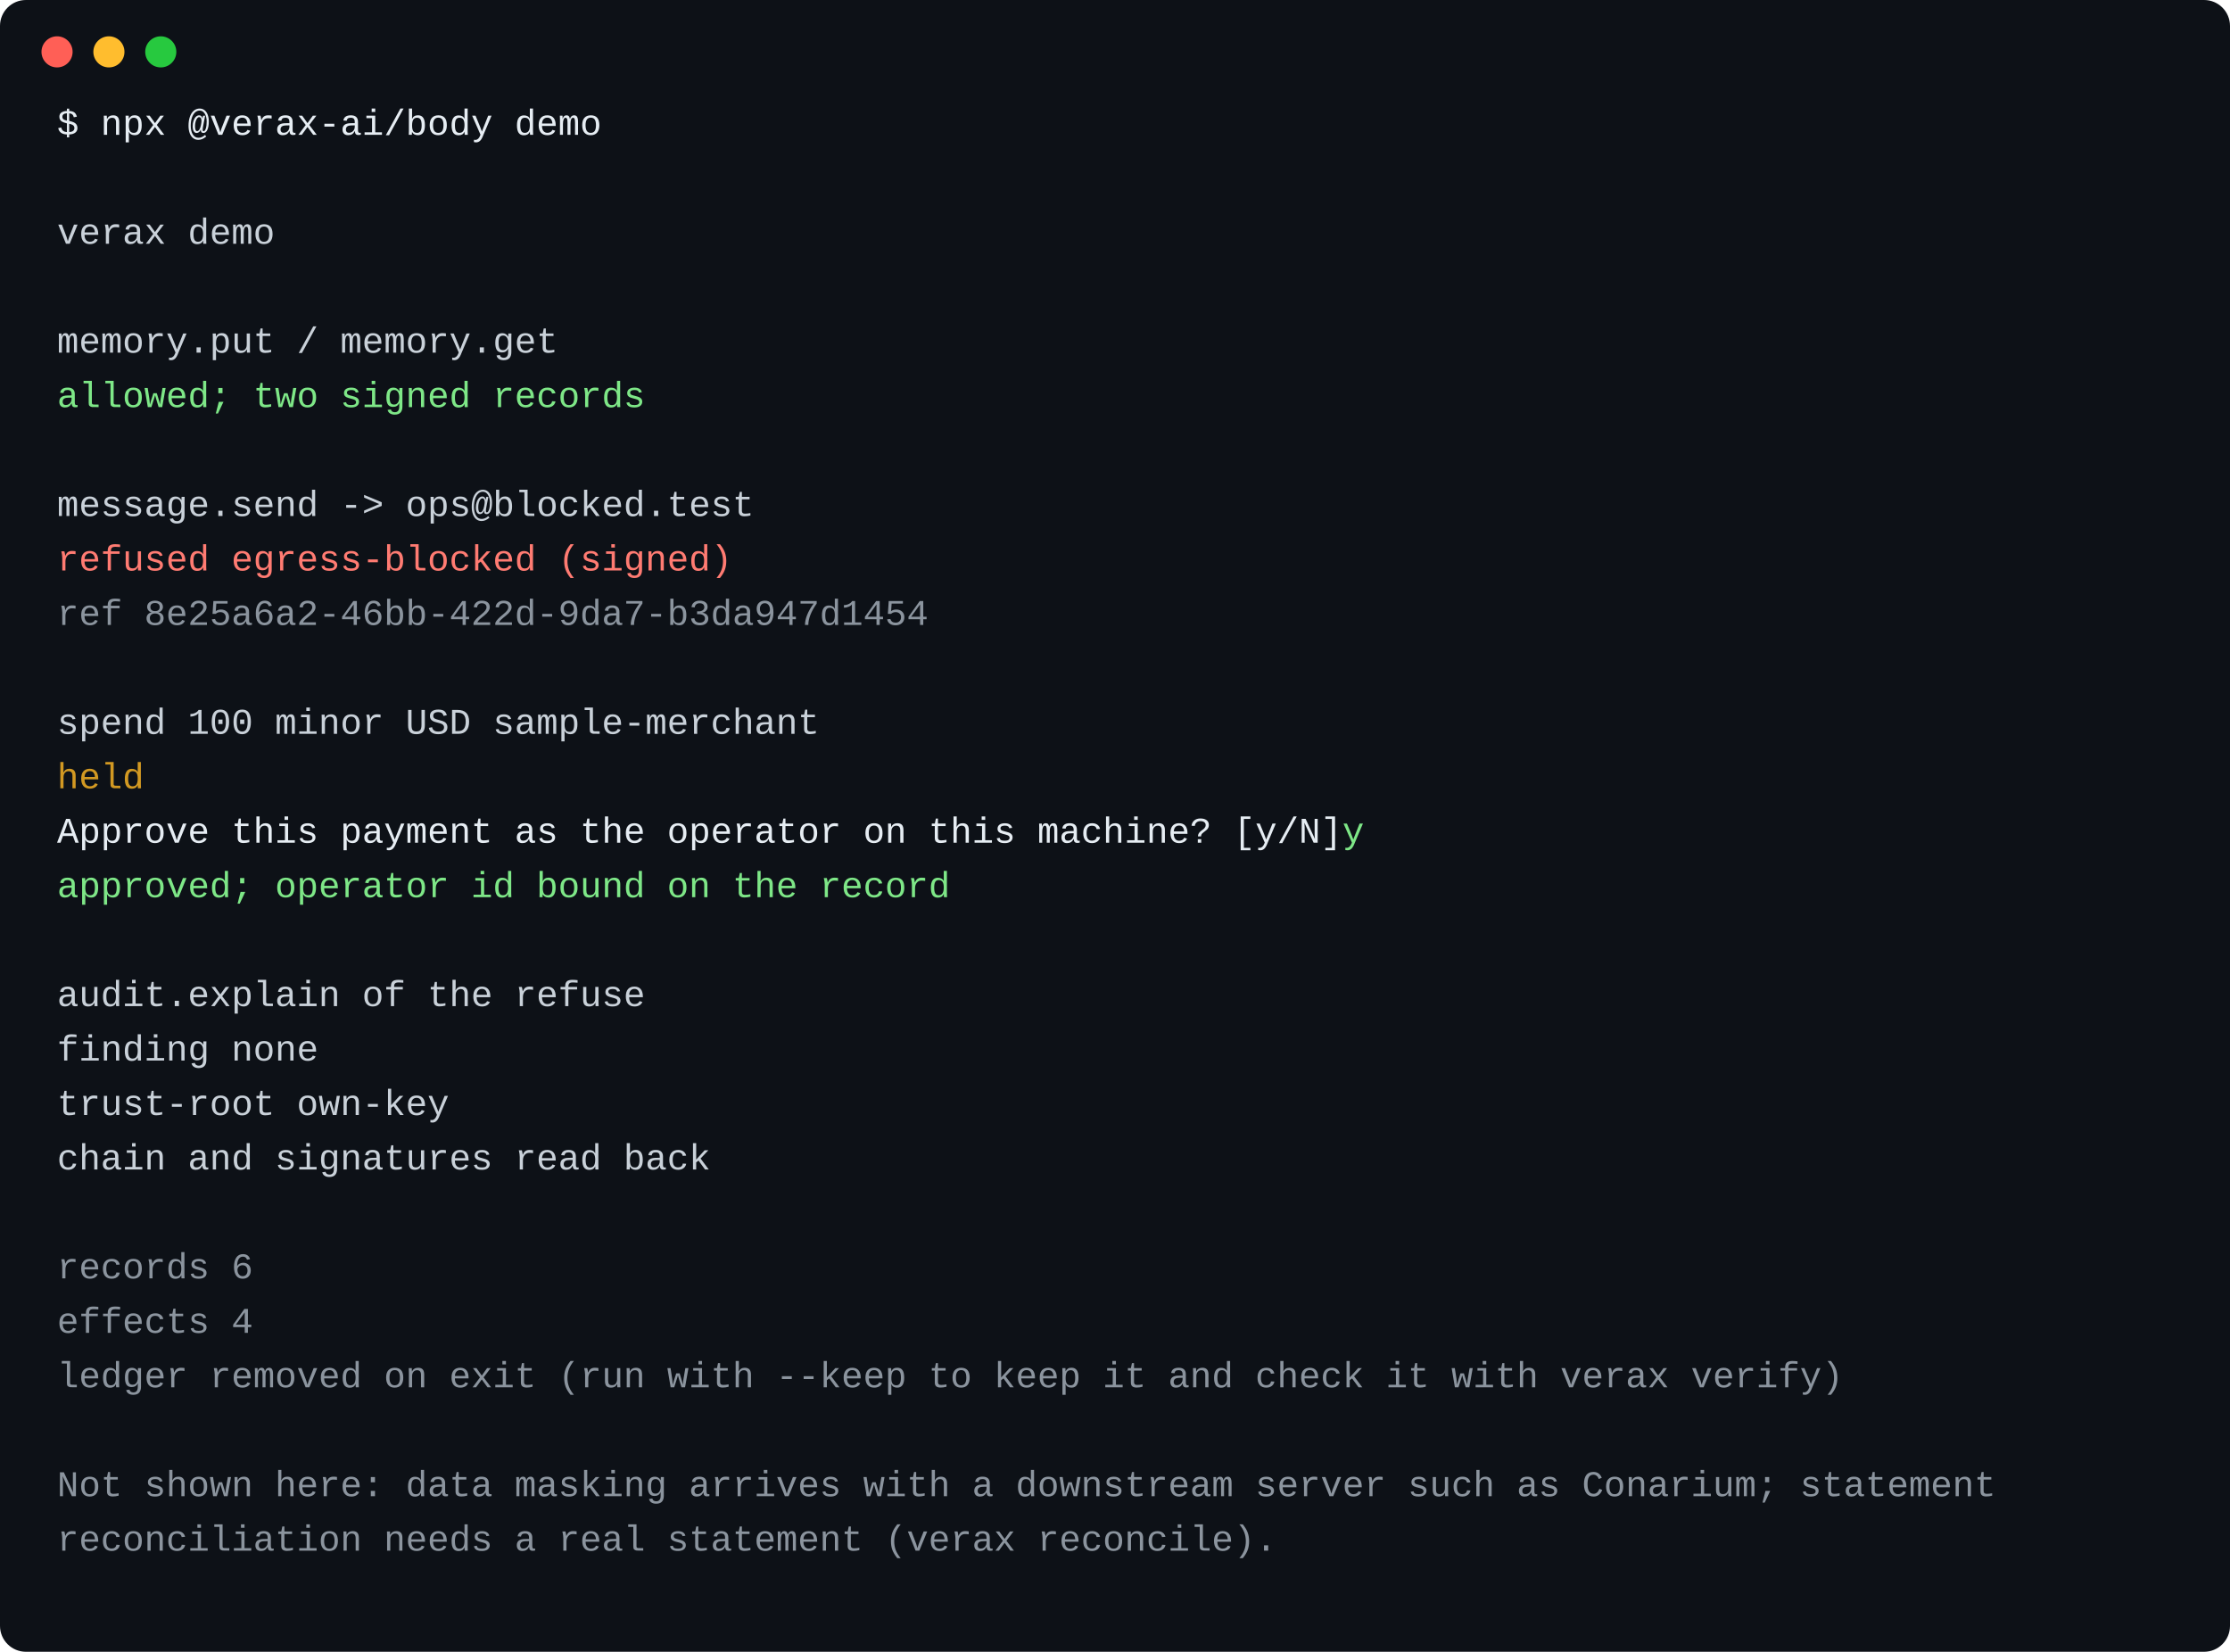
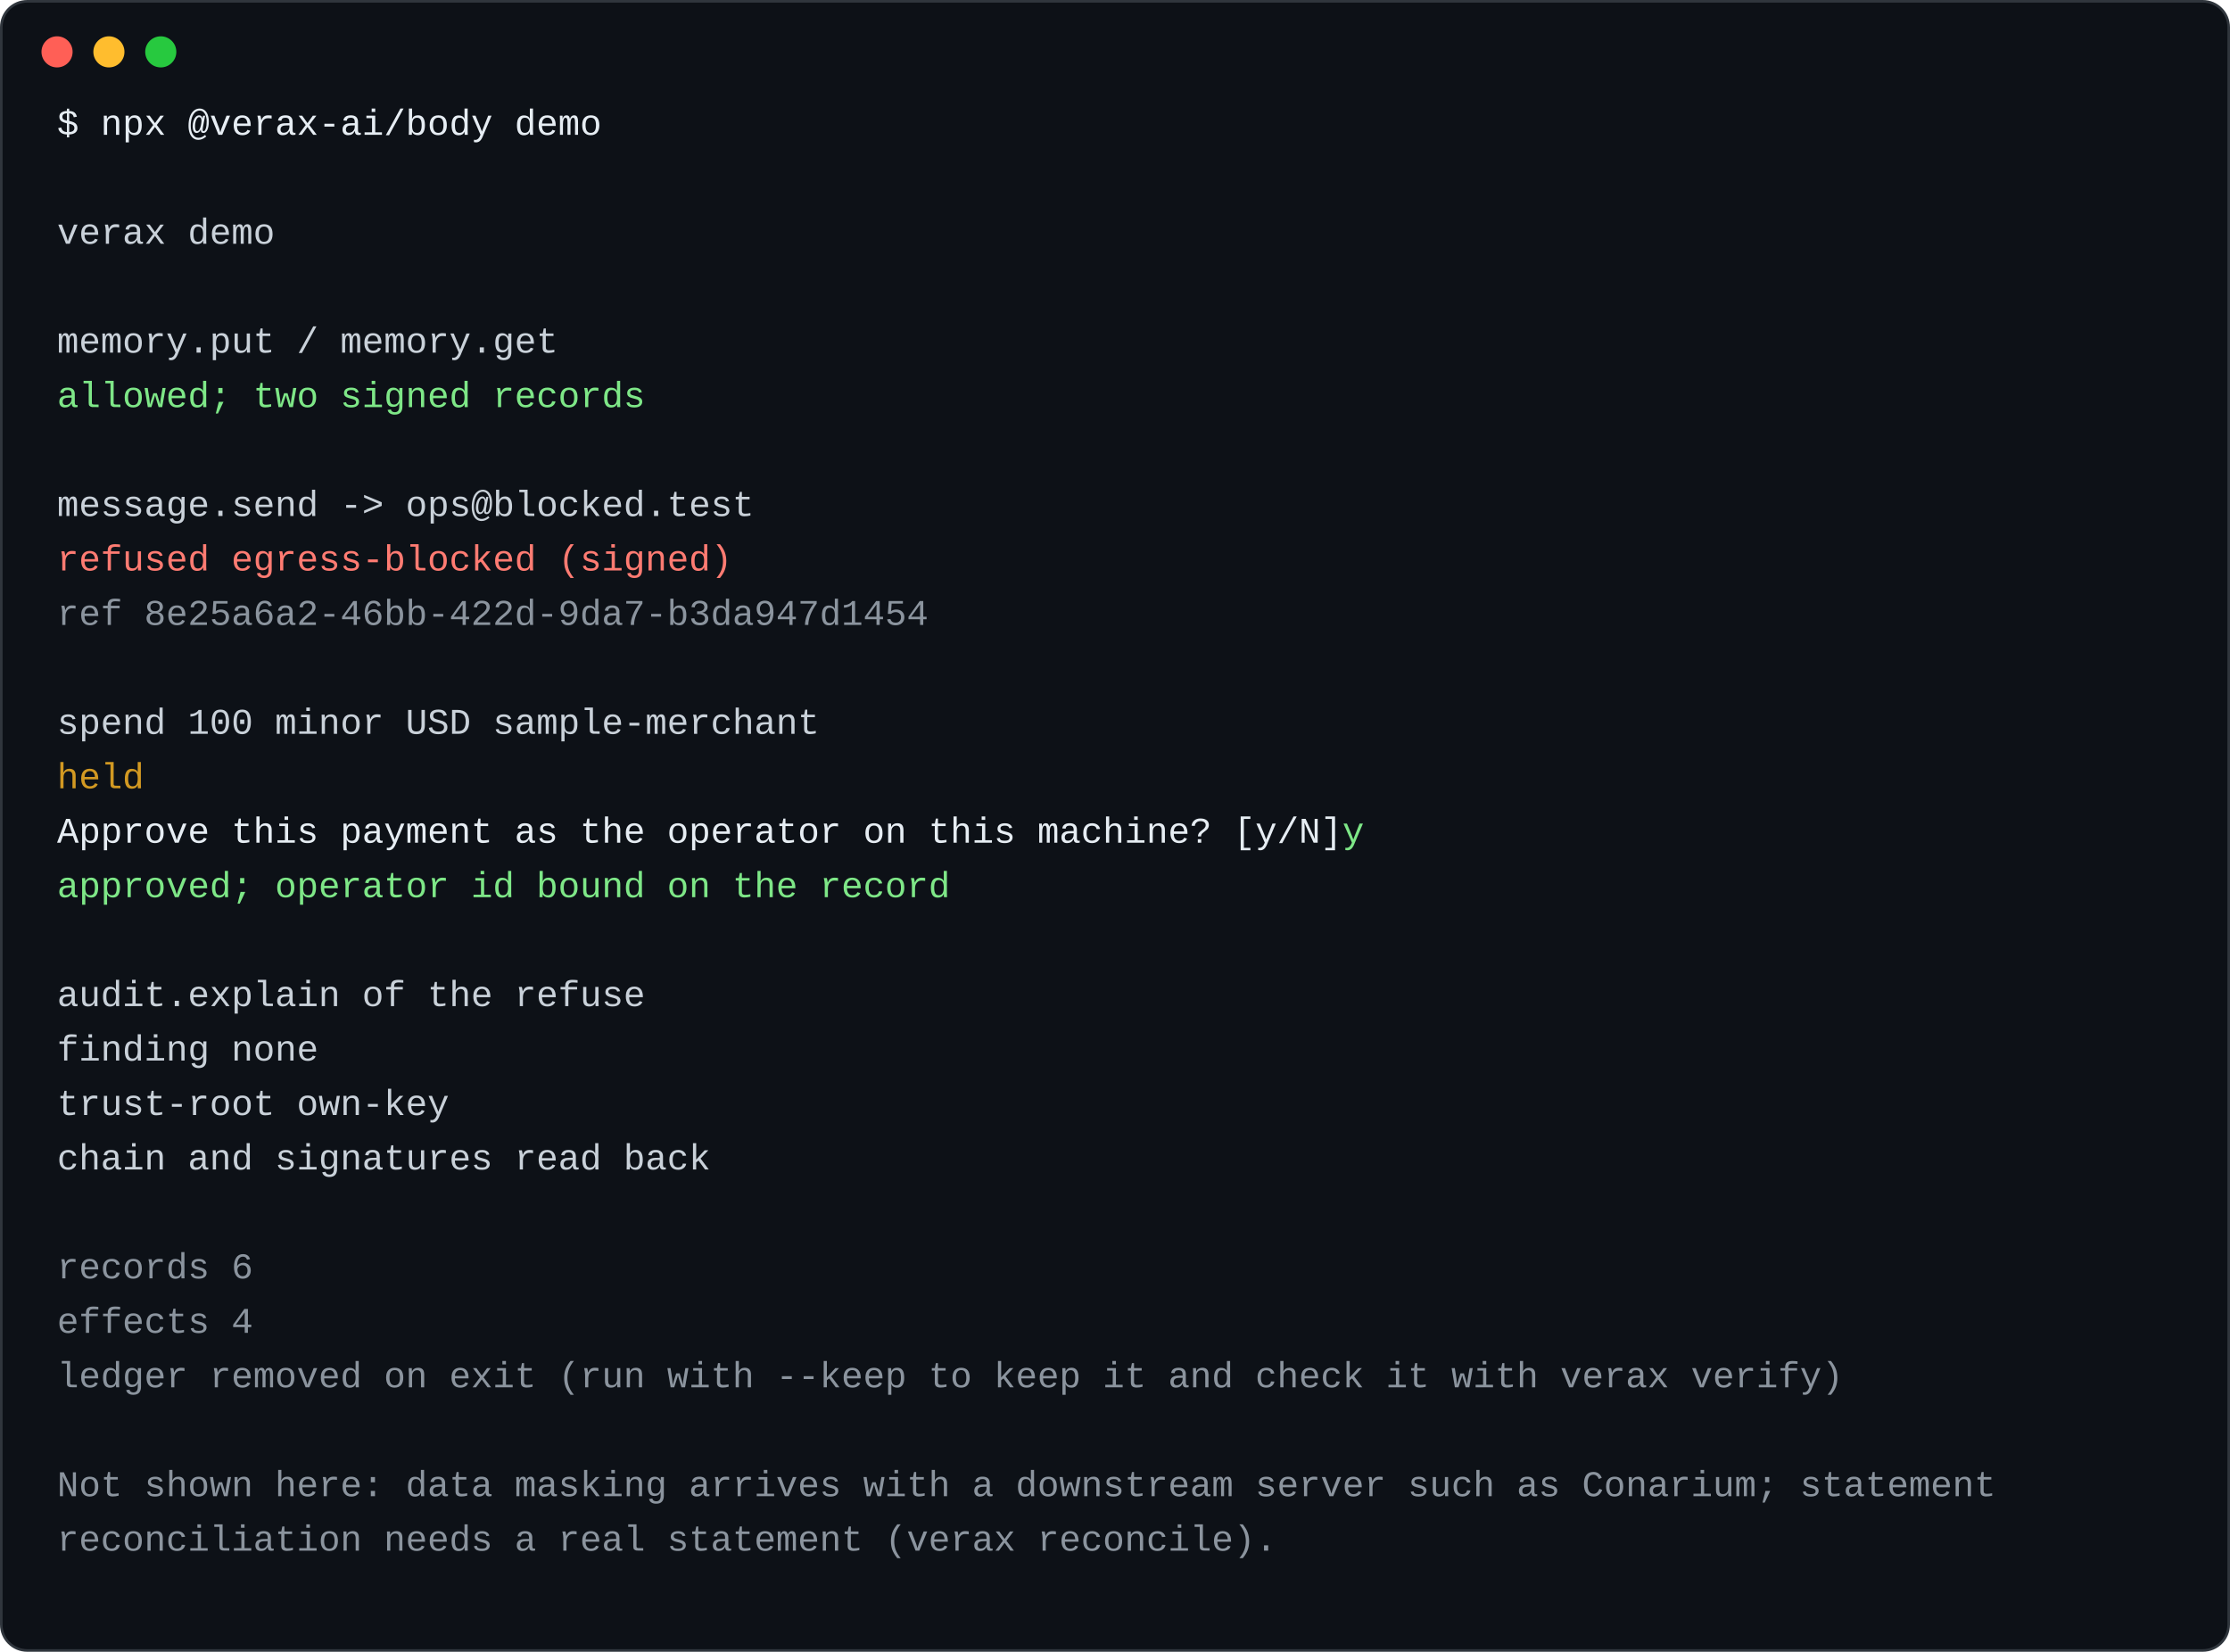
<svg xmlns="http://www.w3.org/2000/svg" viewBox="0 0 860 637" width="860" height="637" role="img" aria-label="verax demo: the output of one real run, played back slowly">
  <style>
.m{font:14px ui-monospace,SFMono-Regular,Menlo,Consolas,"Liberation Mono",monospace;white-space:pre}
@keyframes k{0%,2.16%{opacity:0}2.76%,97%{opacity:1}100%{opacity:0}}
@keyframes b0{0%,7.57%{opacity:0}8.17%,97%{opacity:1}100%{opacity:0}}
@keyframes b1{0%,15.68%{opacity:0}16.28%,97%{opacity:1}100%{opacity:0}}
@keyframes b2{0%,23.78%{opacity:0}24.38%,97%{opacity:1}100%{opacity:0}}
@keyframes b3{0%,31.89%{opacity:0}32.49%,97%{opacity:1}100%{opacity:0}}
@keyframes b4{0%,48.65%{opacity:0}49.25%,97%{opacity:1}100%{opacity:0}}
@keyframes b5{0%,56.76%{opacity:0}57.36%,97%{opacity:1}100%{opacity:0}}
@keyframes b6{0%,64.86%{opacity:0}65.46%,97%{opacity:1}100%{opacity:0}}
@keyframes y{0%,38.38%{opacity:0}38.98%,97%{opacity:1}100%{opacity:0}}
@keyframes o{0%,41.08%{opacity:0}41.68%,97%{opacity:1}100%{opacity:0}}
@media (prefers-reduced-motion:reduce){.m,.m tspan{animation:none!important}}
</style>
-   <rect width="860" height="637" rx="10" fill="#0d1117" />
+   <rect x="0.5" y="0.5" width="859" height="636" rx="10" fill="#0d1117" stroke="#30363d" />
  <circle cx="22" cy="20" r="6" fill="#ff5f56" />
  <circle cx="42" cy="20" r="6" fill="#ffbd2e" />
  <circle cx="62" cy="20" r="6" fill="#27c93f" />
  <text class="m" x="22" y="52" fill="#e6edf3" style="animation:k 18.5s infinite">$ npx @verax-ai/body demo</text>
  <text class="m" x="22" y="94" fill="#c9d1d9" style="animation:b0 18.5s infinite">verax demo</text>
  <text class="m" x="22" y="136" fill="#c9d1d9" style="animation:b1 18.5s infinite">memory.put / memory.get</text>
  <text class="m" x="22" y="157" fill="#7ee787" style="animation:b1 18.5s infinite">  allowed; two signed records</text>
  <text class="m" x="22" y="199" fill="#c9d1d9" style="animation:b2 18.5s infinite">message.send -&gt; ops@blocked.test</text>
  <text class="m" x="22" y="220" fill="#ff7b72" style="animation:b2 18.5s infinite">  refused egress-blocked (signed)</text>
  <text class="m" x="22" y="241" fill="#8b949e" style="animation:b2 18.5s infinite">  ref 8e25a6a2-46bb-422d-9da7-b3da947d1454</text>
  <text class="m" x="22" y="283" fill="#c9d1d9" style="animation:b3 18.5s infinite">spend 100 minor USD sample-merchant</text>
  <text class="m" x="22" y="304" fill="#d29922" style="animation:b3 18.5s infinite">  held</text>
  <text class="m" x="22" y="325" fill="#e6edf3" style="animation:b3 18.5s infinite">Approve this payment as the operator on this machine? [y/N]<tspan fill="#7ee787" style="animation:y 18.5s infinite"> y</tspan>
  </text>
  <text class="m" x="22" y="346" fill="#7ee787" style="animation:o 18.5s infinite">  approved; operator id bound on the record</text>
  <text class="m" x="22" y="388" fill="#c9d1d9" style="animation:b4 18.5s infinite">audit.explain of the refuse</text>
  <text class="m" x="22" y="409" fill="#c9d1d9" style="animation:b4 18.5s infinite">  finding none</text>
  <text class="m" x="22" y="430" fill="#c9d1d9" style="animation:b4 18.5s infinite">  trust-root own-key</text>
  <text class="m" x="22" y="451" fill="#c9d1d9" style="animation:b4 18.5s infinite">  chain and signatures read back</text>
  <text class="m" x="22" y="493" fill="#8b949e" style="animation:b5 18.5s infinite">records  6</text>
  <text class="m" x="22" y="514" fill="#8b949e" style="animation:b5 18.5s infinite">effects  4</text>
  <text class="m" x="22" y="535" fill="#8b949e" style="animation:b5 18.5s infinite">ledger   removed on exit (run with --keep to keep it and check it with verax verify)</text>
  <text class="m" x="22" y="577" fill="#8b949e" style="animation:b6 18.5s infinite">Not shown here: data masking arrives with a downstream server such as Conarium; statement</text>
  <text class="m" x="22" y="598" fill="#8b949e" style="animation:b6 18.5s infinite">  reconciliation needs a real statement (verax reconcile).</text>
</svg>
